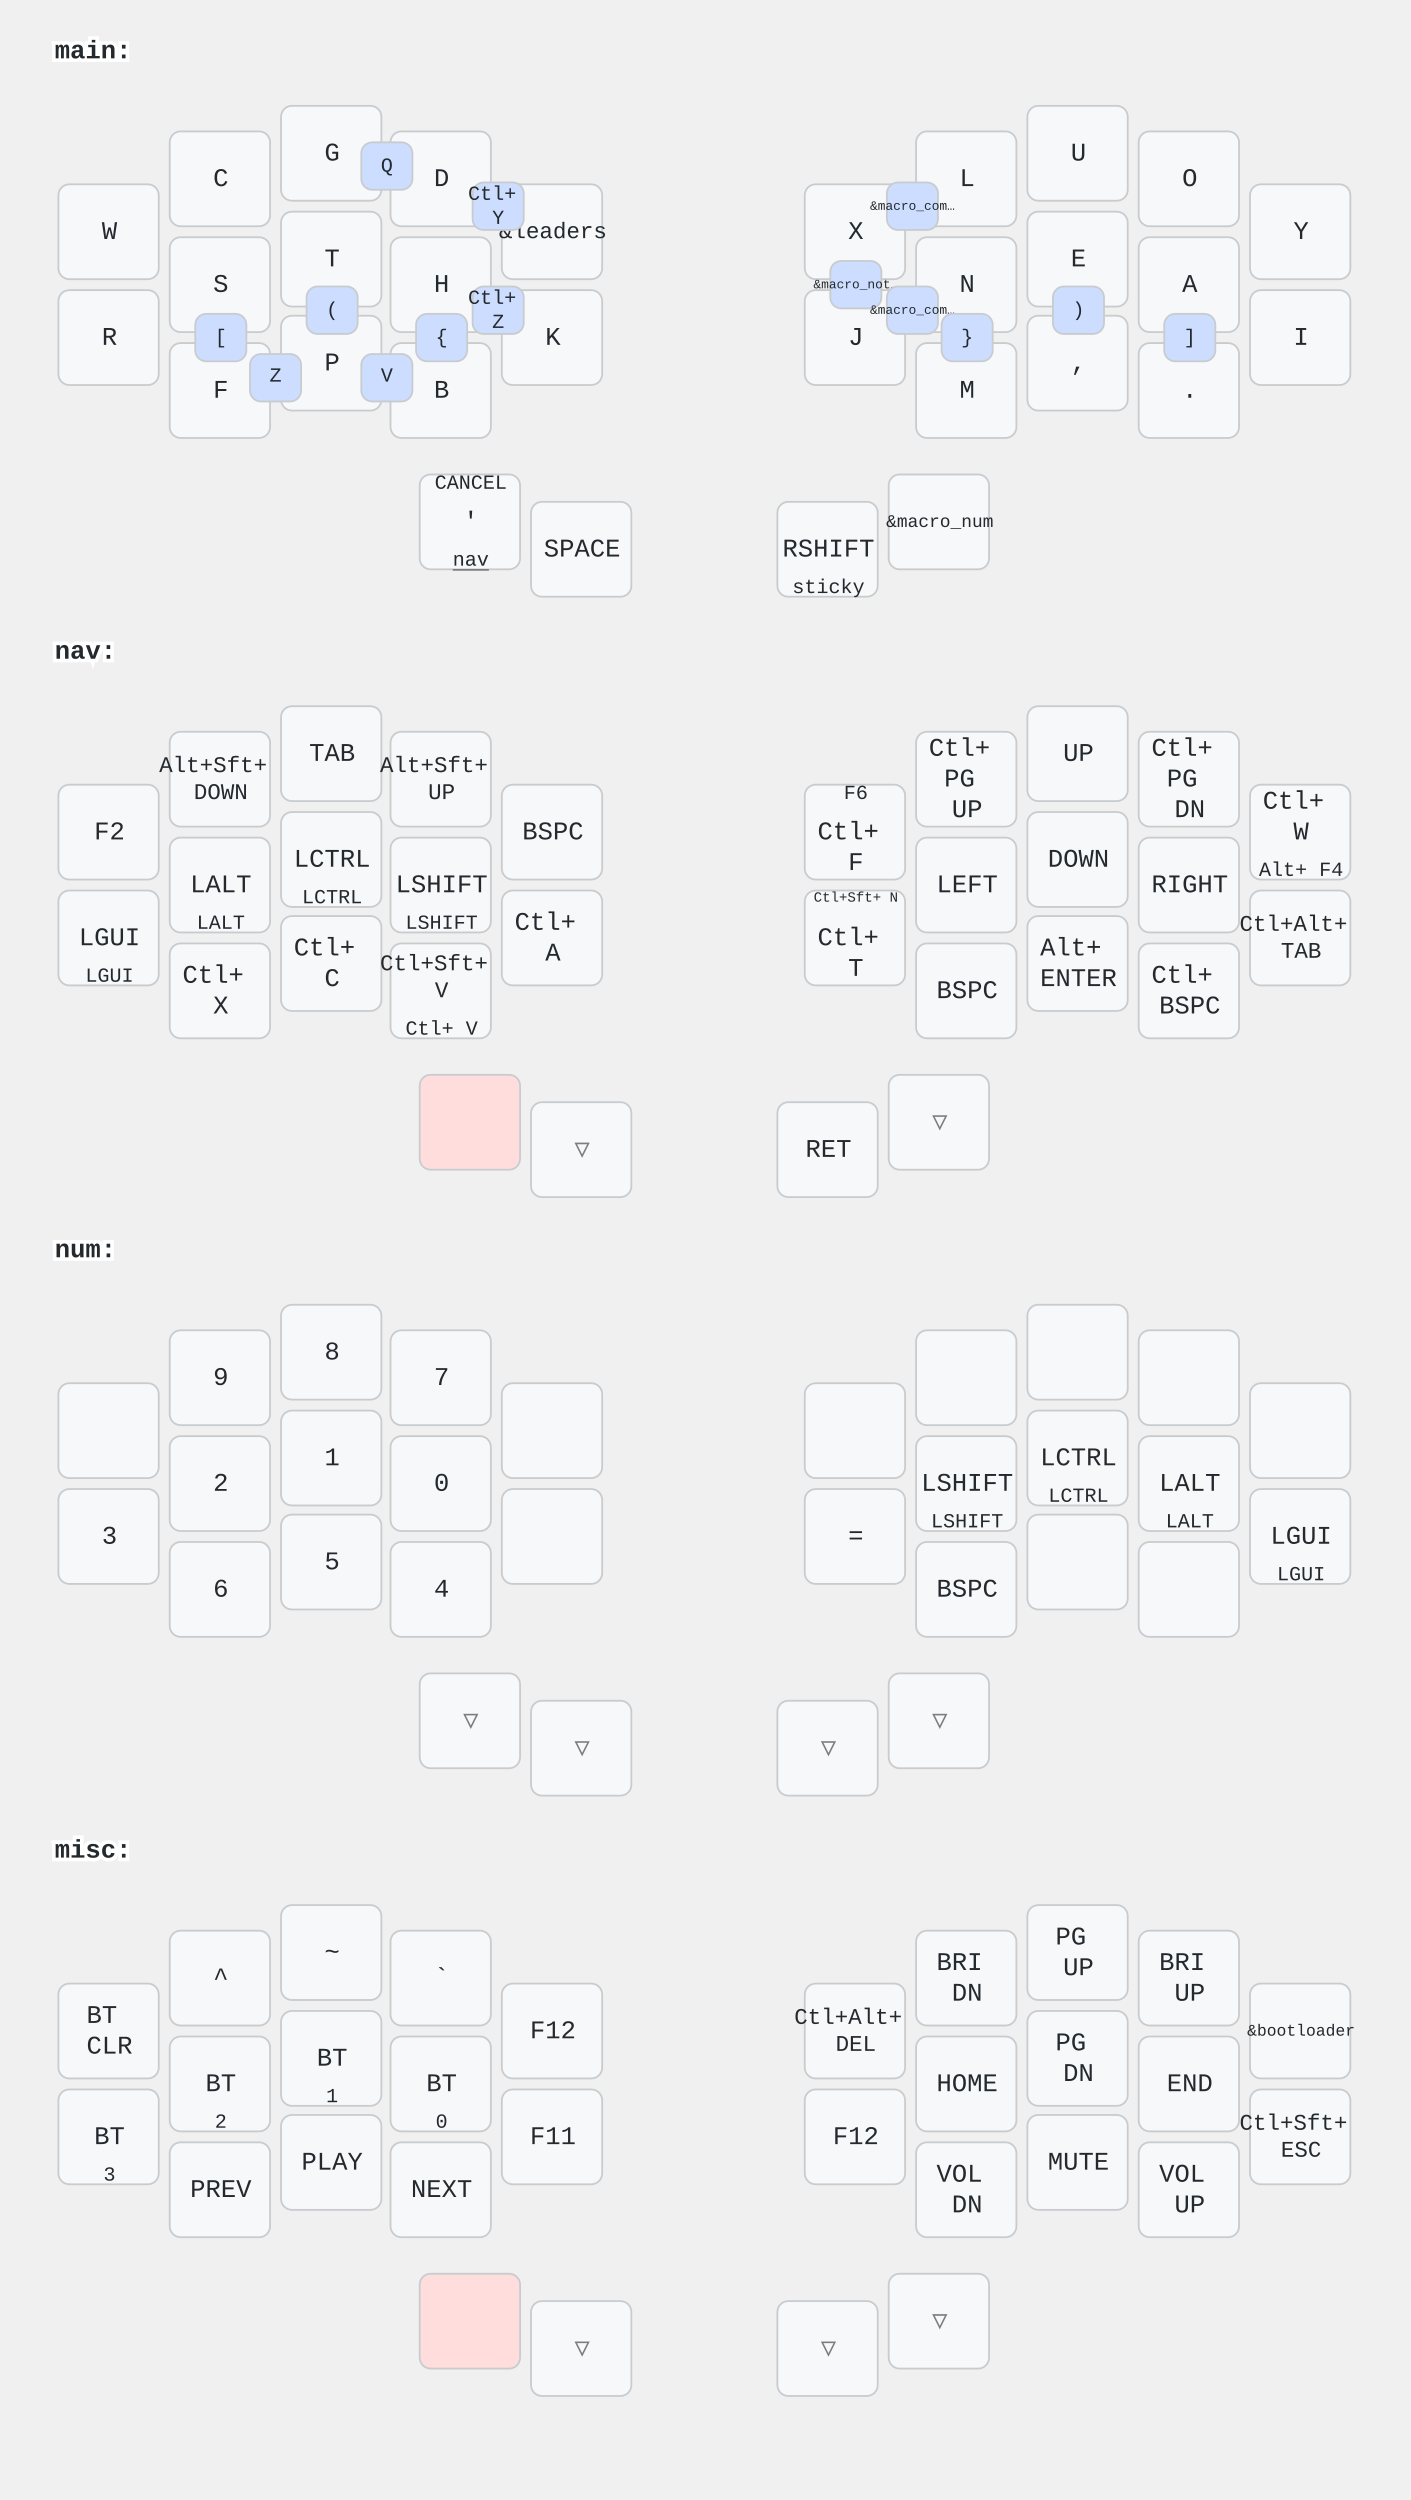
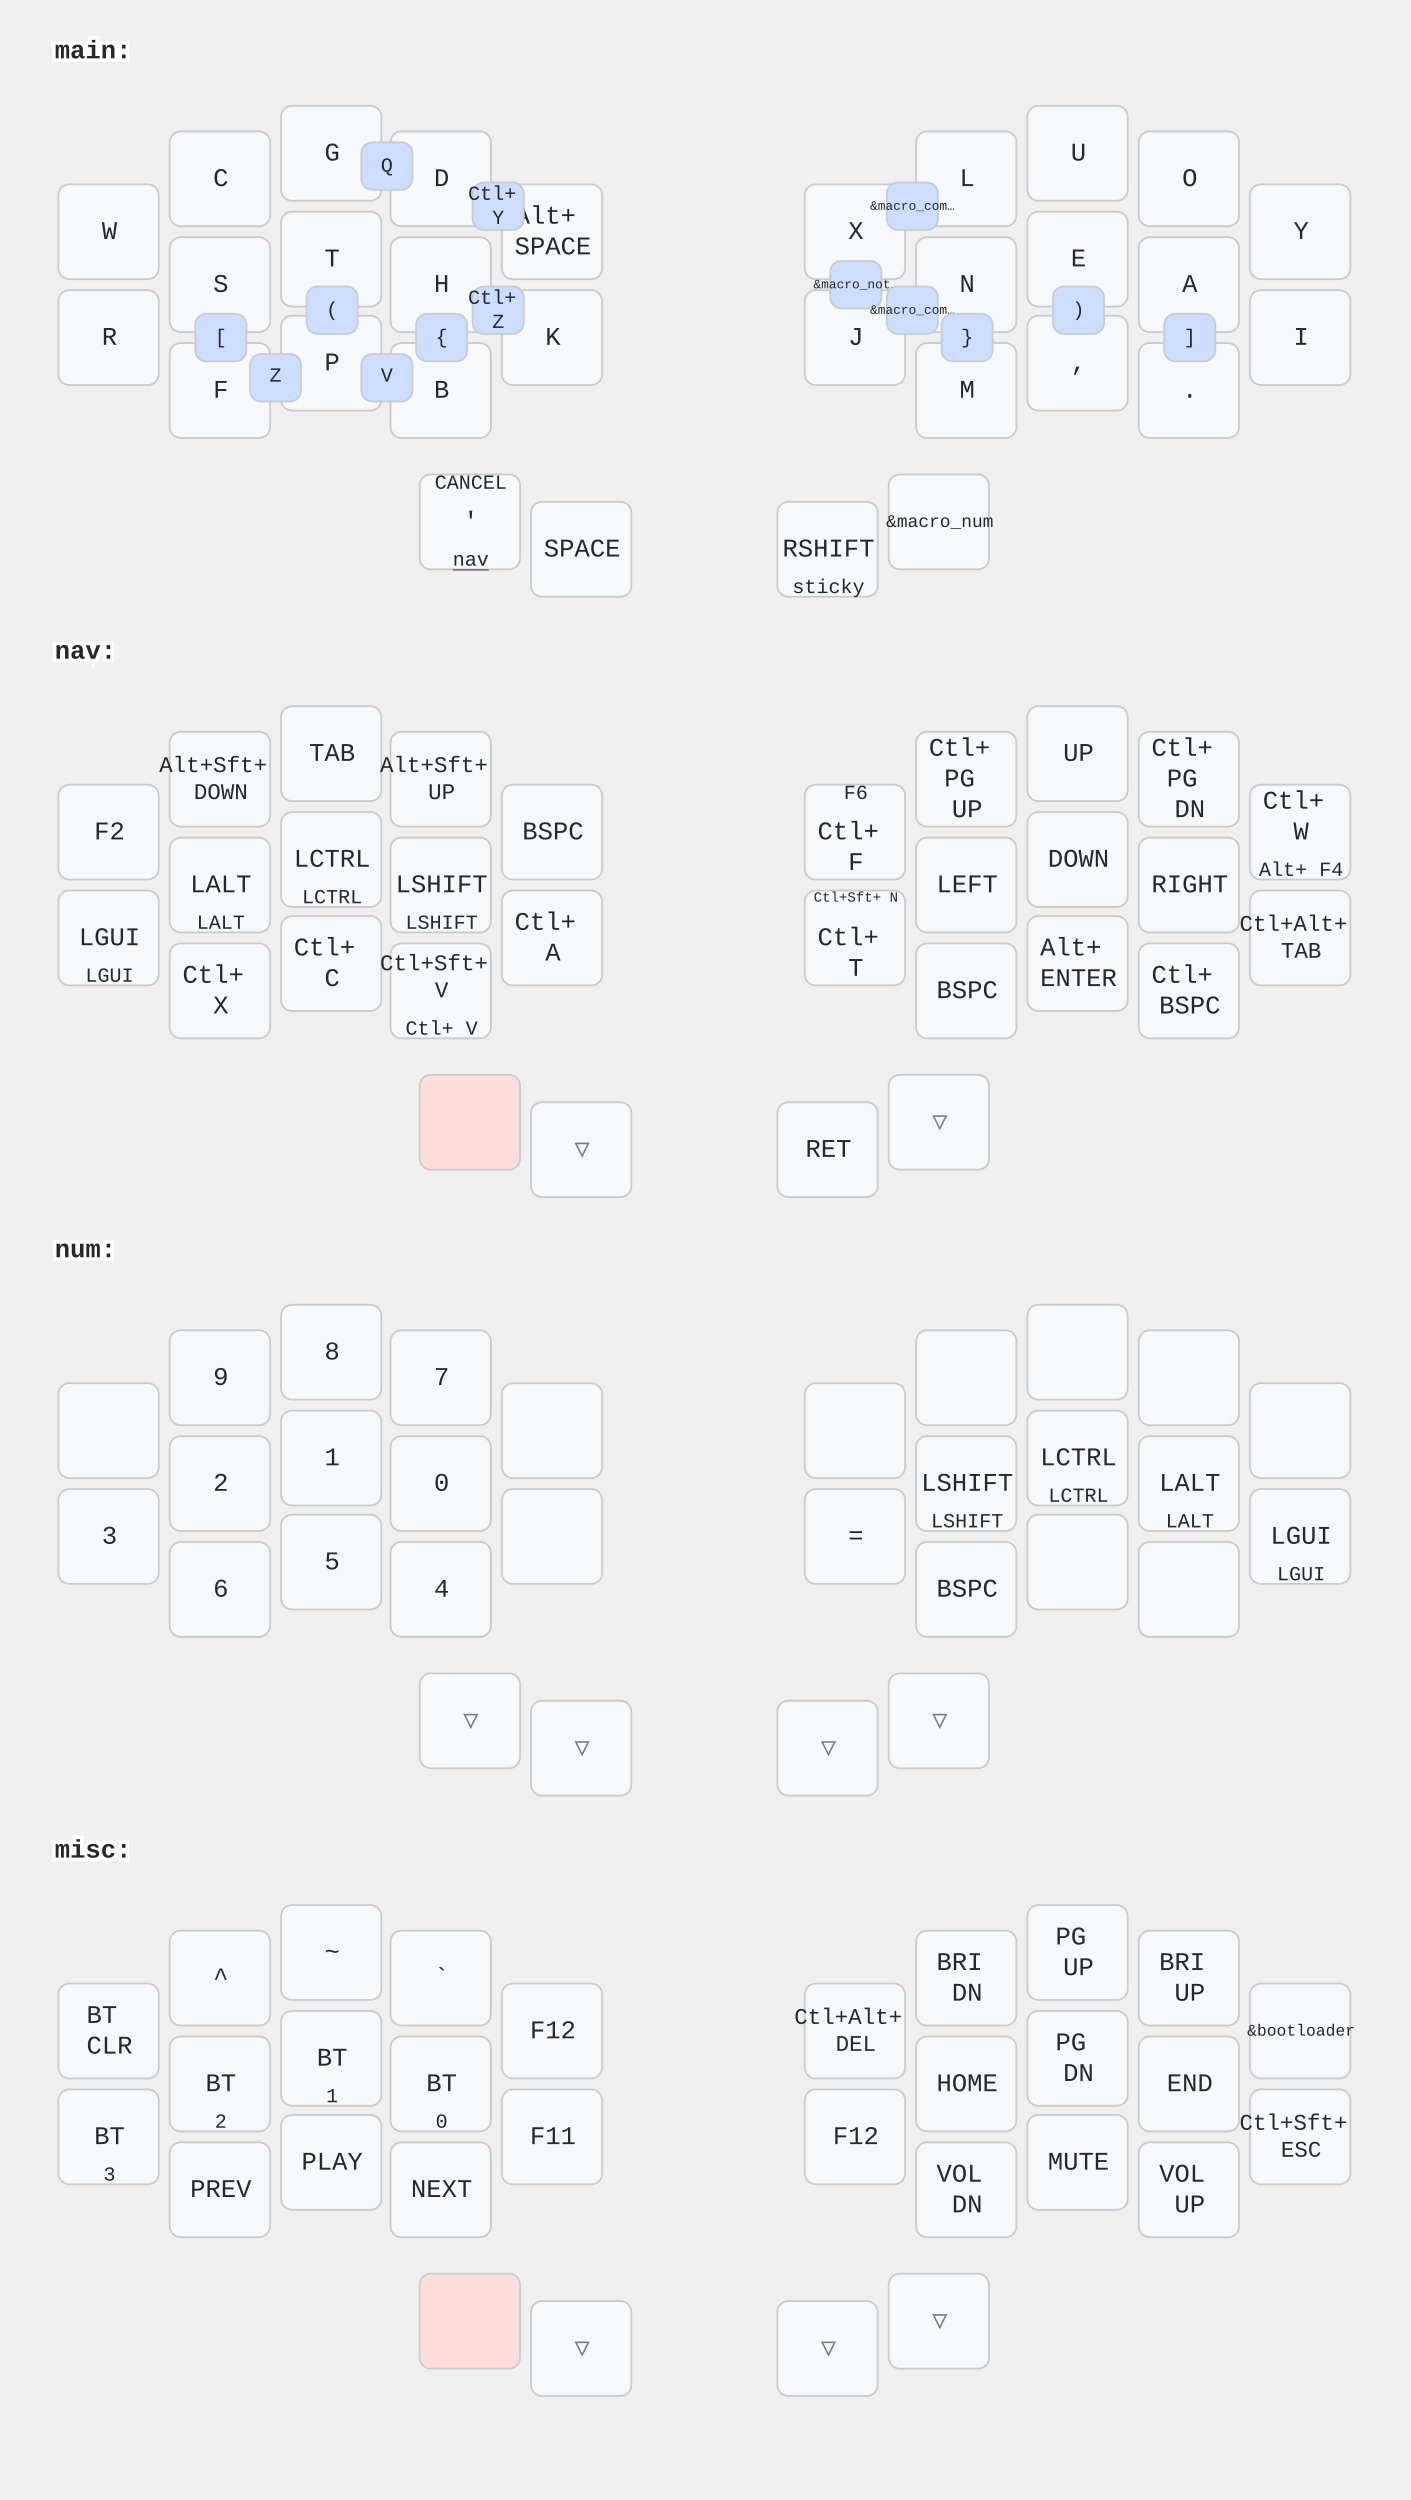
<svg xmlns="http://www.w3.org/2000/svg" width="773" height="1370" viewBox="0 0 773 1370" class="keymap">
  <style>/* inherit to force styles through use tags */
svg path {
    fill: inherit;
}

/* font and background color specifications */
svg.keymap {
    font-family: SFMono-Regular,Consolas,Liberation Mono,Menlo,monospace;
    font-size: 14px;
    font-kerning: normal;
    text-rendering: optimizeLegibility;
    fill: #24292e;
}

/* default key styling */
rect.key {
    fill: #f6f8fa;
}

rect.key, rect.combo {
    stroke: #c9cccf;
    stroke-width: 1;
}

/* default key side styling, only used is draw_key_sides is set */
rect.side {
    filter: brightness(90%);
}

/* color accent for combo boxes */
rect.combo, rect.combo-separate {
    fill: #cdf;
}

/* color accent for held keys */
rect.held, rect.combo.held {
    fill: #fdd;
}

/* color accent for ghost (optional) keys */
rect.ghost, rect.combo.ghost {
    stroke-dasharray: 4, 4;
    stroke-width: 2;
}

text {
    text-anchor: middle;
    dominant-baseline: middle;
}

/* styling for layer labels */
text.label {
    font-weight: bold;
    text-anchor: start;
    stroke: white;
    stroke-width: 4;
    paint-order: stroke;
}

/* styling for optional footer */
text.footer {
    text-anchor: end;
    dominant-baseline: auto;
    stroke: white;
    stroke-width: 4;
    paint-order: stroke;
}

/* styling for combo tap, and key hold/shifted label text */
text.combo, text.hold, text.shifted {
    font-size: 11px;
}

text.hold {
    text-anchor: middle;
    dominant-baseline: auto;
}

text.shifted {
    text-anchor: middle;
    dominant-baseline: hanging;
}

text.layer-activator {
    text-decoration: underline;
}

/* styling for hold/shifted label text in combo box */
text.combo.hold, text.combo.shifted {
    font-size: 8px;
}

/* lighter symbol for transparent keys */
text.trans {
    fill: #7b7e81;
}

/* styling for combo dendrons */
path.combo {
    stroke-width: 1;
    stroke: gray;
    fill: none;
}

/* Start Tabler Icons Cleanup */
/* cannot use height/width with glyphs */
.icon-tabler &gt; path {
    fill: inherit;
    stroke: inherit;
    stroke-width: 2;
}
/* hide tabler's default box */
.icon-tabler &gt; path[stroke="none"][fill="none"] {
    visibility: hidden;
}
/* End Tabler Icons Cleanup */
</style>
  <g transform="translate(30, 0)" class="layer-main">
    <text x="0" y="28" class="label" id="main">main:</text>
    <g transform="translate(0, 56)">
      <g transform="translate(30, 71)" class="key keypos-0">
        <rect rx="6" ry="6" x="-28" y="-26" width="55" height="52" class="key" />
        <text x="0" y="0" class="key tap">W</text>
      </g>
      <g transform="translate(91, 42)" class="key keypos-1">
        <rect rx="6" ry="6" x="-28" y="-26" width="55" height="52" class="key" />
        <text x="0" y="0" class="key tap">C</text>
      </g>
      <g transform="translate(152, 28)" class="key keypos-2">
        <rect rx="6" ry="6" x="-28" y="-26" width="55" height="52" class="key" />
        <text x="0" y="0" class="key tap">G</text>
      </g>
      <g transform="translate(212, 42)" class="key keypos-3">
        <rect rx="6" ry="6" x="-28" y="-26" width="55" height="52" class="key" />
        <text x="0" y="0" class="key tap">D</text>
      </g>
      <g transform="translate(273, 71)" class="key keypos-4">
        <rect rx="6" ry="6" x="-28" y="-26" width="55" height="52" class="key" />
        <text x="0" y="0" class="key tap">
-           <tspan style="font-size: 88%">&amp;leaders</tspan>
+           <tspan x="0" dy="-0.6em">Alt+</tspan>
+           <tspan x="0" dy="1.2em">SPACE</tspan>
        </text>
      </g>
      <g transform="translate(439, 71)" class="key keypos-5">
        <rect rx="6" ry="6" x="-28" y="-26" width="55" height="52" class="key" />
        <text x="0" y="0" class="key tap">X</text>
      </g>
      <g transform="translate(500, 42)" class="key keypos-6">
        <rect rx="6" ry="6" x="-28" y="-26" width="55" height="52" class="key" />
        <text x="0" y="0" class="key tap">L</text>
      </g>
      <g transform="translate(561, 28)" class="key keypos-7">
        <rect rx="6" ry="6" x="-28" y="-26" width="55" height="52" class="key" />
        <text x="0" y="0" class="key tap">U</text>
      </g>
      <g transform="translate(622, 42)" class="key keypos-8">
        <rect rx="6" ry="6" x="-28" y="-26" width="55" height="52" class="key" />
        <text x="0" y="0" class="key tap">O</text>
      </g>
      <g transform="translate(683, 71)" class="key keypos-9">
        <rect rx="6" ry="6" x="-28" y="-26" width="55" height="52" class="key" />
        <text x="0" y="0" class="key tap">Y</text>
      </g>
      <g transform="translate(30, 129)" class="key keypos-10">
        <rect rx="6" ry="6" x="-28" y="-26" width="55" height="52" class="key" />
        <text x="0" y="0" class="key tap">R</text>
      </g>
      <g transform="translate(91, 100)" class="key keypos-11">
        <rect rx="6" ry="6" x="-28" y="-26" width="55" height="52" class="key" />
        <text x="0" y="0" class="key tap">S</text>
      </g>
      <g transform="translate(152, 86)" class="key keypos-12">
        <rect rx="6" ry="6" x="-28" y="-26" width="55" height="52" class="key" />
        <text x="0" y="0" class="key tap">T</text>
      </g>
      <g transform="translate(212, 100)" class="key keypos-13">
        <rect rx="6" ry="6" x="-28" y="-26" width="55" height="52" class="key" />
        <text x="0" y="0" class="key tap">H</text>
      </g>
      <g transform="translate(273, 129)" class="key keypos-14">
        <rect rx="6" ry="6" x="-28" y="-26" width="55" height="52" class="key" />
        <text x="0" y="0" class="key tap">K</text>
      </g>
      <g transform="translate(439, 129)" class="key keypos-15">
        <rect rx="6" ry="6" x="-28" y="-26" width="55" height="52" class="key" />
        <text x="0" y="0" class="key tap">J</text>
      </g>
      <g transform="translate(500, 100)" class="key keypos-16">
        <rect rx="6" ry="6" x="-28" y="-26" width="55" height="52" class="key" />
        <text x="0" y="0" class="key tap">N</text>
      </g>
      <g transform="translate(561, 86)" class="key keypos-17">
        <rect rx="6" ry="6" x="-28" y="-26" width="55" height="52" class="key" />
        <text x="0" y="0" class="key tap">E</text>
      </g>
      <g transform="translate(622, 100)" class="key keypos-18">
        <rect rx="6" ry="6" x="-28" y="-26" width="55" height="52" class="key" />
        <text x="0" y="0" class="key tap">A</text>
      </g>
      <g transform="translate(683, 129)" class="key keypos-19">
        <rect rx="6" ry="6" x="-28" y="-26" width="55" height="52" class="key" />
        <text x="0" y="0" class="key tap">I</text>
      </g>
      <g transform="translate(91, 158)" class="key keypos-20">
        <rect rx="6" ry="6" x="-28" y="-26" width="55" height="52" class="key" />
        <text x="0" y="0" class="key tap">F</text>
      </g>
      <g transform="translate(152, 143)" class="key keypos-21">
        <rect rx="6" ry="6" x="-28" y="-26" width="55" height="52" class="key" />
        <text x="0" y="0" class="key tap">P</text>
      </g>
      <g transform="translate(212, 158)" class="key keypos-22">
        <rect rx="6" ry="6" x="-28" y="-26" width="55" height="52" class="key" />
        <text x="0" y="0" class="key tap">B</text>
      </g>
      <g transform="translate(500, 158)" class="key keypos-23">
        <rect rx="6" ry="6" x="-28" y="-26" width="55" height="52" class="key" />
        <text x="0" y="0" class="key tap">M</text>
      </g>
      <g transform="translate(561, 143)" class="key keypos-24">
        <rect rx="6" ry="6" x="-28" y="-26" width="55" height="52" class="key" />
        <text x="0" y="0" class="key tap">,</text>
        <text x="0" y="-24" class="key shifted">;</text>
      </g>
      <g transform="translate(622, 158)" class="key keypos-25">
        <rect rx="6" ry="6" x="-28" y="-26" width="55" height="52" class="key" />
        <text x="0" y="0" class="key tap">.</text>
        <text x="0" y="-24" class="key shifted">:</text>
      </g>
      <g transform="translate(228, 230)" class="key keypos-26">
        <rect rx="6" ry="6" x="-28" y="-26" width="55" height="52" class="key" />
        <text x="0" y="0" class="key tap">'</text>
        <a href="#nav">
          <text x="0" y="24" class="key hold layer-activator">nav</text>
        </a>
        <text x="0" y="-24" class="key shifted">CANCEL</text>
      </g>
      <g transform="translate(289, 245)" class="key keypos-27">
        <rect rx="6" ry="6" x="-28" y="-26" width="55" height="52" class="key" />
        <text x="0" y="0" class="key tap">SPACE</text>
      </g>
      <g transform="translate(424, 245)" class="key keypos-28">
        <rect rx="6" ry="6" x="-28" y="-26" width="55" height="52" class="key" />
        <text x="0" y="0" class="key tap">RSHIFT</text>
        <text x="0" y="24" class="key hold">sticky</text>
      </g>
      <g transform="translate(485, 230)" class="key keypos-29">
        <rect rx="6" ry="6" x="-28" y="-26" width="55" height="52" class="key" />
        <text x="0" y="0" class="key tap">
          <tspan style="font-size: 70%">&amp;macro_num</tspan>
        </text>
      </g>
      <g class="combo combopos-0">
        <rect rx="6" ry="6" x="168" y="22" width="28" height="26" class="combo" />
        <text x="182" y="35" class="combo tap">Q</text>
      </g>
      <g class="combo combopos-1">
        <rect rx="6" ry="6" x="107" y="138" width="28" height="26" class="combo" />
        <text x="121" y="150" class="combo tap">Z</text>
      </g>
      <g class="combo combopos-2">
        <rect rx="6" ry="6" x="168" y="138" width="28" height="26" class="combo" />
        <text x="182" y="150" class="combo tap">V</text>
      </g>
      <g class="combo combopos-3">
        <rect rx="6" ry="6" x="229" y="44" width="28" height="26" class="combo" />
        <text x="243" y="57" class="combo tap">
          <tspan x="243" dy="-0.6em">Ctl+</tspan>
          <tspan x="243" dy="1.2em">Y</tspan>
        </text>
      </g>
      <g class="combo combopos-4">
        <rect rx="6" ry="6" x="229" y="101" width="28" height="26" class="combo" />
        <text x="243" y="114" class="combo tap">
          <tspan x="243" dy="-0.6em">Ctl+</tspan>
          <tspan x="243" dy="1.2em">Z</tspan>
        </text>
      </g>
      <g class="combo combopos-5">
        <rect rx="6" ry="6" x="425" y="87" width="28" height="26" class="combo" />
        <text x="439" y="100" class="combo tap">
          <tspan style="font-size: 64%">&amp;macro_not…</tspan>
        </text>
      </g>
      <g class="combo combopos-6">
        <rect rx="6" ry="6" x="456" y="44" width="28" height="26" class="combo" />
        <text x="470" y="57" class="combo tap">
          <tspan style="font-size: 64%">&amp;macro_com…</tspan>
        </text>
      </g>
      <g class="combo combopos-7">
        <rect rx="6" ry="6" x="456" y="101" width="28" height="26" class="combo" />
        <text x="470" y="114" class="combo tap">
          <tspan style="font-size: 64%">&amp;macro_com…</tspan>
        </text>
      </g>
      <g class="combo combopos-8">
        <rect rx="6" ry="6" x="77" y="116" width="28" height="26" class="combo" />
        <text x="91" y="129" class="combo tap">[</text>
      </g>
      <g class="combo combopos-9">
        <rect rx="6" ry="6" x="138" y="101" width="28" height="26" class="combo" />
        <text x="152" y="114" class="combo tap">(</text>
      </g>
      <g class="combo combopos-10">
        <rect rx="6" ry="6" x="198" y="116" width="28" height="26" class="combo" />
        <text x="212" y="129" class="combo tap">{</text>
      </g>
      <g class="combo combopos-11">
        <rect rx="6" ry="6" x="486" y="116" width="28" height="26" class="combo" />
        <text x="500" y="129" class="combo tap">}</text>
      </g>
      <g class="combo combopos-12">
        <rect rx="6" ry="6" x="547" y="101" width="28" height="26" class="combo" />
        <text x="561" y="114" class="combo tap">)</text>
      </g>
      <g class="combo combopos-13">
        <rect rx="6" ry="6" x="608" y="116" width="28" height="26" class="combo" />
        <text x="622" y="129" class="combo tap">]</text>
      </g>
    </g>
  </g>
  <g transform="translate(30, 329)" class="layer-nav">
    <text x="0" y="28" class="label" id="nav">nav:</text>
    <g transform="translate(0, 56)">
      <g transform="translate(30, 71)" class="key keypos-0">
        <rect rx="6" ry="6" x="-28" y="-26" width="55" height="52" class="key" />
        <text x="0" y="0" class="key tap">F2</text>
      </g>
      <g transform="translate(91, 42)" class="key keypos-1">
        <rect rx="6" ry="6" x="-28" y="-26" width="55" height="52" class="key" />
        <text x="0" y="0" class="key tap">
          <tspan x="0" dy="-0.6em" style="font-size: 88%">Alt+Sft+</tspan>
          <tspan x="0" dy="1.2em" style="font-size: 88%">DOWN</tspan>
        </text>
      </g>
      <g transform="translate(152, 28)" class="key keypos-2">
        <rect rx="6" ry="6" x="-28" y="-26" width="55" height="52" class="key" />
        <text x="0" y="0" class="key tap">TAB</text>
      </g>
      <g transform="translate(212, 42)" class="key keypos-3">
        <rect rx="6" ry="6" x="-28" y="-26" width="55" height="52" class="key" />
        <text x="0" y="0" class="key tap">
          <tspan x="0" dy="-0.6em" style="font-size: 88%">Alt+Sft+</tspan>
          <tspan x="0" dy="1.2em" style="font-size: 88%">UP</tspan>
        </text>
      </g>
      <g transform="translate(273, 71)" class="key keypos-4">
        <rect rx="6" ry="6" x="-28" y="-26" width="55" height="52" class="key" />
        <text x="0" y="0" class="key tap">BSPC</text>
      </g>
      <g transform="translate(439, 71)" class="key keypos-5">
        <rect rx="6" ry="6" x="-28" y="-26" width="55" height="52" class="key" />
        <text x="0" y="0" class="key tap">
          <tspan x="0" dy="-0.0em">Ctl+</tspan>
          <tspan x="0" dy="1.2em">F</tspan>
        </text>
        <text x="0" y="-24" class="key shifted">F6</text>
      </g>
      <g transform="translate(500, 42)" class="key keypos-6">
        <rect rx="6" ry="6" x="-28" y="-26" width="55" height="52" class="key" />
        <text x="0" y="0" class="key tap">
          <tspan x="0" dy="-1.2em">Ctl+</tspan>
          <tspan x="0" dy="1.2em">PG</tspan>
          <tspan x="0" dy="1.2em">UP</tspan>
        </text>
      </g>
      <g transform="translate(561, 28)" class="key keypos-7">
        <rect rx="6" ry="6" x="-28" y="-26" width="55" height="52" class="key" />
        <text x="0" y="0" class="key tap">UP</text>
      </g>
      <g transform="translate(622, 42)" class="key keypos-8">
        <rect rx="6" ry="6" x="-28" y="-26" width="55" height="52" class="key" />
        <text x="0" y="0" class="key tap">
          <tspan x="0" dy="-1.2em">Ctl+</tspan>
          <tspan x="0" dy="1.2em">PG</tspan>
          <tspan x="0" dy="1.2em">DN</tspan>
        </text>
      </g>
      <g transform="translate(683, 71)" class="key keypos-9">
        <rect rx="6" ry="6" x="-28" y="-26" width="55" height="52" class="key" />
        <text x="0" y="0" class="key tap">
          <tspan x="0" dy="-1.2em">Ctl+</tspan>
          <tspan x="0" dy="1.2em">W</tspan>
        </text>
        <text x="0" y="24" class="key hold">Alt+ F4</text>
      </g>
      <g transform="translate(30, 129)" class="key keypos-10">
        <rect rx="6" ry="6" x="-28" y="-26" width="55" height="52" class="key" />
        <text x="0" y="0" class="key tap">LGUI</text>
        <text x="0" y="24" class="key hold">LGUI</text>
      </g>
      <g transform="translate(91, 100)" class="key keypos-11">
        <rect rx="6" ry="6" x="-28" y="-26" width="55" height="52" class="key" />
        <text x="0" y="0" class="key tap">LALT</text>
        <text x="0" y="24" class="key hold">LALT</text>
      </g>
      <g transform="translate(152, 86)" class="key keypos-12">
        <rect rx="6" ry="6" x="-28" y="-26" width="55" height="52" class="key" />
        <text x="0" y="0" class="key tap">LCTRL</text>
        <text x="0" y="24" class="key hold">LCTRL</text>
      </g>
      <g transform="translate(212, 100)" class="key keypos-13">
        <rect rx="6" ry="6" x="-28" y="-26" width="55" height="52" class="key" />
        <text x="0" y="0" class="key tap">LSHIFT</text>
        <text x="0" y="24" class="key hold">LSHIFT</text>
      </g>
      <g transform="translate(273, 129)" class="key keypos-14">
        <rect rx="6" ry="6" x="-28" y="-26" width="55" height="52" class="key" />
        <text x="0" y="0" class="key tap">
          <tspan x="0" dy="-0.6em">Ctl+</tspan>
          <tspan x="0" dy="1.2em">A</tspan>
        </text>
      </g>
      <g transform="translate(439, 129)" class="key keypos-15">
        <rect rx="6" ry="6" x="-28" y="-26" width="55" height="52" class="key" />
        <text x="0" y="0" class="key tap">
          <tspan x="0" dy="-0.0em">Ctl+</tspan>
          <tspan x="0" dy="1.2em">T</tspan>
        </text>
        <text x="0" y="-24" class="key shifted">
          <tspan style="font-size: 70%">Ctl+Sft+ N</tspan>
        </text>
      </g>
      <g transform="translate(500, 100)" class="key keypos-16">
        <rect rx="6" ry="6" x="-28" y="-26" width="55" height="52" class="key" />
        <text x="0" y="0" class="key tap">LEFT</text>
      </g>
      <g transform="translate(561, 86)" class="key keypos-17">
        <rect rx="6" ry="6" x="-28" y="-26" width="55" height="52" class="key" />
        <text x="0" y="0" class="key tap">DOWN</text>
      </g>
      <g transform="translate(622, 100)" class="key keypos-18">
        <rect rx="6" ry="6" x="-28" y="-26" width="55" height="52" class="key" />
        <text x="0" y="0" class="key tap">RIGHT</text>
      </g>
      <g transform="translate(683, 129)" class="key keypos-19">
        <rect rx="6" ry="6" x="-28" y="-26" width="55" height="52" class="key" />
        <text x="0" y="0" class="key tap">
          <tspan x="0" dy="-0.6em" style="font-size: 88%">Ctl+Alt+</tspan>
          <tspan x="0" dy="1.2em" style="font-size: 88%">TAB</tspan>
        </text>
      </g>
      <g transform="translate(91, 158)" class="key keypos-20">
        <rect rx="6" ry="6" x="-28" y="-26" width="55" height="52" class="key" />
        <text x="0" y="0" class="key tap">
          <tspan x="0" dy="-0.6em">Ctl+</tspan>
          <tspan x="0" dy="1.2em">X</tspan>
        </text>
      </g>
      <g transform="translate(152, 143)" class="key keypos-21">
        <rect rx="6" ry="6" x="-28" y="-26" width="55" height="52" class="key" />
        <text x="0" y="0" class="key tap">
          <tspan x="0" dy="-0.6em">Ctl+</tspan>
          <tspan x="0" dy="1.2em">C</tspan>
        </text>
      </g>
      <g transform="translate(212, 158)" class="key keypos-22">
        <rect rx="6" ry="6" x="-28" y="-26" width="55" height="52" class="key" />
        <text x="0" y="0" class="key tap">
          <tspan x="0" dy="-1.2em" style="font-size: 88%">Ctl+Sft+</tspan>
          <tspan x="0" dy="1.2em" style="font-size: 88%">V</tspan>
        </text>
        <text x="0" y="24" class="key hold">Ctl+ V</text>
      </g>
      <g transform="translate(500, 158)" class="key keypos-23">
        <rect rx="6" ry="6" x="-28" y="-26" width="55" height="52" class="key" />
        <text x="0" y="0" class="key tap">BSPC</text>
      </g>
      <g transform="translate(561, 143)" class="key keypos-24">
        <rect rx="6" ry="6" x="-28" y="-26" width="55" height="52" class="key" />
        <text x="0" y="0" class="key tap">
          <tspan x="0" dy="-0.6em">Alt+</tspan>
          <tspan x="0" dy="1.2em">ENTER</tspan>
        </text>
      </g>
      <g transform="translate(622, 158)" class="key keypos-25">
        <rect rx="6" ry="6" x="-28" y="-26" width="55" height="52" class="key" />
        <text x="0" y="0" class="key tap">
          <tspan x="0" dy="-0.6em">Ctl+</tspan>
          <tspan x="0" dy="1.2em">BSPC</tspan>
        </text>
      </g>
      <g transform="translate(228, 230)" class="key held keypos-26">
        <rect rx="6" ry="6" x="-28" y="-26" width="55" height="52" class="key held" />
      </g>
      <g transform="translate(289, 245)" class="key trans keypos-27">
        <rect rx="6" ry="6" x="-28" y="-26" width="55" height="52" class="key trans" />
        <text x="0" y="0" class="key trans tap">▽</text>
      </g>
      <g transform="translate(424, 245)" class="key keypos-28">
        <rect rx="6" ry="6" x="-28" y="-26" width="55" height="52" class="key" />
        <text x="0" y="0" class="key tap">RET</text>
      </g>
      <g transform="translate(485, 230)" class="key trans keypos-29">
        <rect rx="6" ry="6" x="-28" y="-26" width="55" height="52" class="key trans" />
        <text x="0" y="0" class="key trans tap">▽</text>
      </g>
    </g>
  </g>
  <g transform="translate(30, 657)" class="layer-num">
    <text x="0" y="28" class="label" id="num">num:</text>
    <g transform="translate(0, 56)">
      <g transform="translate(30, 71)" class="key keypos-0">
        <rect rx="6" ry="6" x="-28" y="-26" width="55" height="52" class="key" />
      </g>
      <g transform="translate(91, 42)" class="key keypos-1">
        <rect rx="6" ry="6" x="-28" y="-26" width="55" height="52" class="key" />
        <text x="0" y="0" class="key tap">9</text>
      </g>
      <g transform="translate(152, 28)" class="key keypos-2">
        <rect rx="6" ry="6" x="-28" y="-26" width="55" height="52" class="key" />
        <text x="0" y="0" class="key tap">8</text>
      </g>
      <g transform="translate(212, 42)" class="key keypos-3">
        <rect rx="6" ry="6" x="-28" y="-26" width="55" height="52" class="key" />
        <text x="0" y="0" class="key tap">7</text>
      </g>
      <g transform="translate(273, 71)" class="key keypos-4">
        <rect rx="6" ry="6" x="-28" y="-26" width="55" height="52" class="key" />
      </g>
      <g transform="translate(439, 71)" class="key keypos-5">
        <rect rx="6" ry="6" x="-28" y="-26" width="55" height="52" class="key" />
      </g>
      <g transform="translate(500, 42)" class="key keypos-6">
        <rect rx="6" ry="6" x="-28" y="-26" width="55" height="52" class="key" />
      </g>
      <g transform="translate(561, 28)" class="key keypos-7">
        <rect rx="6" ry="6" x="-28" y="-26" width="55" height="52" class="key" />
      </g>
      <g transform="translate(622, 42)" class="key keypos-8">
        <rect rx="6" ry="6" x="-28" y="-26" width="55" height="52" class="key" />
      </g>
      <g transform="translate(683, 71)" class="key keypos-9">
        <rect rx="6" ry="6" x="-28" y="-26" width="55" height="52" class="key" />
      </g>
      <g transform="translate(30, 129)" class="key keypos-10">
        <rect rx="6" ry="6" x="-28" y="-26" width="55" height="52" class="key" />
        <text x="0" y="0" class="key tap">3</text>
      </g>
      <g transform="translate(91, 100)" class="key keypos-11">
        <rect rx="6" ry="6" x="-28" y="-26" width="55" height="52" class="key" />
        <text x="0" y="0" class="key tap">2</text>
      </g>
      <g transform="translate(152, 86)" class="key keypos-12">
        <rect rx="6" ry="6" x="-28" y="-26" width="55" height="52" class="key" />
        <text x="0" y="0" class="key tap">1</text>
      </g>
      <g transform="translate(212, 100)" class="key keypos-13">
        <rect rx="6" ry="6" x="-28" y="-26" width="55" height="52" class="key" />
        <text x="0" y="0" class="key tap">0</text>
      </g>
      <g transform="translate(273, 129)" class="key keypos-14">
        <rect rx="6" ry="6" x="-28" y="-26" width="55" height="52" class="key" />
      </g>
      <g transform="translate(439, 129)" class="key keypos-15">
        <rect rx="6" ry="6" x="-28" y="-26" width="55" height="52" class="key" />
        <text x="0" y="0" class="key tap">=</text>
      </g>
      <g transform="translate(500, 100)" class="key keypos-16">
        <rect rx="6" ry="6" x="-28" y="-26" width="55" height="52" class="key" />
        <text x="0" y="0" class="key tap">LSHIFT</text>
        <text x="0" y="24" class="key hold">LSHIFT</text>
      </g>
      <g transform="translate(561, 86)" class="key keypos-17">
        <rect rx="6" ry="6" x="-28" y="-26" width="55" height="52" class="key" />
        <text x="0" y="0" class="key tap">LCTRL</text>
        <text x="0" y="24" class="key hold">LCTRL</text>
      </g>
      <g transform="translate(622, 100)" class="key keypos-18">
        <rect rx="6" ry="6" x="-28" y="-26" width="55" height="52" class="key" />
        <text x="0" y="0" class="key tap">LALT</text>
        <text x="0" y="24" class="key hold">LALT</text>
      </g>
      <g transform="translate(683, 129)" class="key keypos-19">
        <rect rx="6" ry="6" x="-28" y="-26" width="55" height="52" class="key" />
        <text x="0" y="0" class="key tap">LGUI</text>
        <text x="0" y="24" class="key hold">LGUI</text>
      </g>
      <g transform="translate(91, 158)" class="key keypos-20">
        <rect rx="6" ry="6" x="-28" y="-26" width="55" height="52" class="key" />
        <text x="0" y="0" class="key tap">6</text>
      </g>
      <g transform="translate(152, 143)" class="key keypos-21">
        <rect rx="6" ry="6" x="-28" y="-26" width="55" height="52" class="key" />
        <text x="0" y="0" class="key tap">5</text>
      </g>
      <g transform="translate(212, 158)" class="key keypos-22">
        <rect rx="6" ry="6" x="-28" y="-26" width="55" height="52" class="key" />
        <text x="0" y="0" class="key tap">4</text>
      </g>
      <g transform="translate(500, 158)" class="key keypos-23">
        <rect rx="6" ry="6" x="-28" y="-26" width="55" height="52" class="key" />
        <text x="0" y="0" class="key tap">BSPC</text>
      </g>
      <g transform="translate(561, 143)" class="key keypos-24">
        <rect rx="6" ry="6" x="-28" y="-26" width="55" height="52" class="key" />
      </g>
      <g transform="translate(622, 158)" class="key keypos-25">
        <rect rx="6" ry="6" x="-28" y="-26" width="55" height="52" class="key" />
      </g>
      <g transform="translate(228, 230)" class="key trans keypos-26">
        <rect rx="6" ry="6" x="-28" y="-26" width="55" height="52" class="key trans" />
        <text x="0" y="0" class="key trans tap">▽</text>
      </g>
      <g transform="translate(289, 245)" class="key trans keypos-27">
        <rect rx="6" ry="6" x="-28" y="-26" width="55" height="52" class="key trans" />
        <text x="0" y="0" class="key trans tap">▽</text>
      </g>
      <g transform="translate(424, 245)" class="key trans keypos-28">
        <rect rx="6" ry="6" x="-28" y="-26" width="55" height="52" class="key trans" />
        <text x="0" y="0" class="key trans tap">▽</text>
      </g>
      <g transform="translate(485, 230)" class="key trans keypos-29">
        <rect rx="6" ry="6" x="-28" y="-26" width="55" height="52" class="key trans" />
        <text x="0" y="0" class="key trans tap">▽</text>
      </g>
    </g>
  </g>
  <g transform="translate(30, 986)" class="layer-misc">
    <text x="0" y="28" class="label" id="misc">misc:</text>
    <g transform="translate(0, 56)">
      <g transform="translate(30, 71)" class="key keypos-0">
        <rect rx="6" ry="6" x="-28" y="-26" width="55" height="52" class="key" />
        <text x="0" y="0" class="key tap">
          <tspan x="0" dy="-0.6em">BT</tspan>
          <tspan x="0" dy="1.2em">CLR</tspan>
        </text>
      </g>
      <g transform="translate(91, 42)" class="key keypos-1">
        <rect rx="6" ry="6" x="-28" y="-26" width="55" height="52" class="key" />
        <text x="0" y="0" class="key tap">^</text>
      </g>
      <g transform="translate(152, 28)" class="key keypos-2">
        <rect rx="6" ry="6" x="-28" y="-26" width="55" height="52" class="key" />
        <text x="0" y="0" class="key tap">~</text>
      </g>
      <g transform="translate(212, 42)" class="key keypos-3">
        <rect rx="6" ry="6" x="-28" y="-26" width="55" height="52" class="key" />
        <text x="0" y="0" class="key tap">`</text>
      </g>
      <g transform="translate(273, 71)" class="key keypos-4">
        <rect rx="6" ry="6" x="-28" y="-26" width="55" height="52" class="key" />
        <text x="0" y="0" class="key tap">F12</text>
      </g>
      <g transform="translate(439, 71)" class="key keypos-5">
        <rect rx="6" ry="6" x="-28" y="-26" width="55" height="52" class="key" />
        <text x="0" y="0" class="key tap">
          <tspan x="0" dy="-0.6em" style="font-size: 88%">Ctl+Alt+</tspan>
          <tspan x="0" dy="1.2em" style="font-size: 88%">DEL</tspan>
        </text>
      </g>
      <g transform="translate(500, 42)" class="key keypos-6">
        <rect rx="6" ry="6" x="-28" y="-26" width="55" height="52" class="key" />
        <text x="0" y="0" class="key tap">
          <tspan x="0" dy="-0.6em">BRI</tspan>
          <tspan x="0" dy="1.2em">DN</tspan>
        </text>
      </g>
      <g transform="translate(561, 28)" class="key keypos-7">
        <rect rx="6" ry="6" x="-28" y="-26" width="55" height="52" class="key" />
        <text x="0" y="0" class="key tap">
          <tspan x="0" dy="-0.6em">PG</tspan>
          <tspan x="0" dy="1.2em">UP</tspan>
        </text>
      </g>
      <g transform="translate(622, 42)" class="key keypos-8">
        <rect rx="6" ry="6" x="-28" y="-26" width="55" height="52" class="key" />
        <text x="0" y="0" class="key tap">
          <tspan x="0" dy="-0.6em">BRI</tspan>
          <tspan x="0" dy="1.2em">UP</tspan>
        </text>
      </g>
      <g transform="translate(683, 71)" class="key keypos-9">
        <rect rx="6" ry="6" x="-28" y="-26" width="55" height="52" class="key" />
        <text x="0" y="0" class="key tap">
          <tspan style="font-size: 64%">&amp;bootloader</tspan>
        </text>
      </g>
      <g transform="translate(30, 129)" class="key keypos-10">
        <rect rx="6" ry="6" x="-28" y="-26" width="55" height="52" class="key" />
        <text x="0" y="0" class="key tap">BT</text>
        <text x="0" y="24" class="key hold">3</text>
      </g>
      <g transform="translate(91, 100)" class="key keypos-11">
        <rect rx="6" ry="6" x="-28" y="-26" width="55" height="52" class="key" />
        <text x="0" y="0" class="key tap">BT</text>
        <text x="0" y="24" class="key hold">2</text>
      </g>
      <g transform="translate(152, 86)" class="key keypos-12">
        <rect rx="6" ry="6" x="-28" y="-26" width="55" height="52" class="key" />
        <text x="0" y="0" class="key tap">BT</text>
        <text x="0" y="24" class="key hold">1</text>
      </g>
      <g transform="translate(212, 100)" class="key keypos-13">
        <rect rx="6" ry="6" x="-28" y="-26" width="55" height="52" class="key" />
        <text x="0" y="0" class="key tap">BT</text>
        <text x="0" y="24" class="key hold">0</text>
      </g>
      <g transform="translate(273, 129)" class="key keypos-14">
        <rect rx="6" ry="6" x="-28" y="-26" width="55" height="52" class="key" />
        <text x="0" y="0" class="key tap">F11</text>
      </g>
      <g transform="translate(439, 129)" class="key keypos-15">
        <rect rx="6" ry="6" x="-28" y="-26" width="55" height="52" class="key" />
        <text x="0" y="0" class="key tap">F12</text>
      </g>
      <g transform="translate(500, 100)" class="key keypos-16">
        <rect rx="6" ry="6" x="-28" y="-26" width="55" height="52" class="key" />
        <text x="0" y="0" class="key tap">HOME</text>
      </g>
      <g transform="translate(561, 86)" class="key keypos-17">
        <rect rx="6" ry="6" x="-28" y="-26" width="55" height="52" class="key" />
        <text x="0" y="0" class="key tap">
          <tspan x="0" dy="-0.6em">PG</tspan>
          <tspan x="0" dy="1.2em">DN</tspan>
        </text>
      </g>
      <g transform="translate(622, 100)" class="key keypos-18">
        <rect rx="6" ry="6" x="-28" y="-26" width="55" height="52" class="key" />
        <text x="0" y="0" class="key tap">END</text>
      </g>
      <g transform="translate(683, 129)" class="key keypos-19">
        <rect rx="6" ry="6" x="-28" y="-26" width="55" height="52" class="key" />
        <text x="0" y="0" class="key tap">
          <tspan x="0" dy="-0.6em" style="font-size: 88%">Ctl+Sft+</tspan>
          <tspan x="0" dy="1.2em" style="font-size: 88%">ESC</tspan>
        </text>
      </g>
      <g transform="translate(91, 158)" class="key keypos-20">
        <rect rx="6" ry="6" x="-28" y="-26" width="55" height="52" class="key" />
        <text x="0" y="0" class="key tap">PREV</text>
      </g>
      <g transform="translate(152, 143)" class="key keypos-21">
        <rect rx="6" ry="6" x="-28" y="-26" width="55" height="52" class="key" />
        <text x="0" y="0" class="key tap">PLAY</text>
      </g>
      <g transform="translate(212, 158)" class="key keypos-22">
        <rect rx="6" ry="6" x="-28" y="-26" width="55" height="52" class="key" />
        <text x="0" y="0" class="key tap">NEXT</text>
      </g>
      <g transform="translate(500, 158)" class="key keypos-23">
        <rect rx="6" ry="6" x="-28" y="-26" width="55" height="52" class="key" />
        <text x="0" y="0" class="key tap">
          <tspan x="0" dy="-0.6em">VOL</tspan>
          <tspan x="0" dy="1.2em">DN</tspan>
        </text>
      </g>
      <g transform="translate(561, 143)" class="key keypos-24">
        <rect rx="6" ry="6" x="-28" y="-26" width="55" height="52" class="key" />
        <text x="0" y="0" class="key tap">MUTE</text>
      </g>
      <g transform="translate(622, 158)" class="key keypos-25">
        <rect rx="6" ry="6" x="-28" y="-26" width="55" height="52" class="key" />
        <text x="0" y="0" class="key tap">
          <tspan x="0" dy="-0.6em">VOL</tspan>
          <tspan x="0" dy="1.2em">UP</tspan>
        </text>
      </g>
      <g transform="translate(228, 230)" class="key held keypos-26">
        <rect rx="6" ry="6" x="-28" y="-26" width="55" height="52" class="key held" />
      </g>
      <g transform="translate(289, 245)" class="key trans keypos-27">
        <rect rx="6" ry="6" x="-28" y="-26" width="55" height="52" class="key trans" />
        <text x="0" y="0" class="key trans tap">▽</text>
      </g>
      <g transform="translate(424, 245)" class="key trans keypos-28">
        <rect rx="6" ry="6" x="-28" y="-26" width="55" height="52" class="key trans" />
        <text x="0" y="0" class="key trans tap">▽</text>
      </g>
      <g transform="translate(485, 230)" class="key trans keypos-29">
        <rect rx="6" ry="6" x="-28" y="-26" width="55" height="52" class="key trans" />
        <text x="0" y="0" class="key trans tap">▽</text>
      </g>
    </g>
  </g>
</svg>
